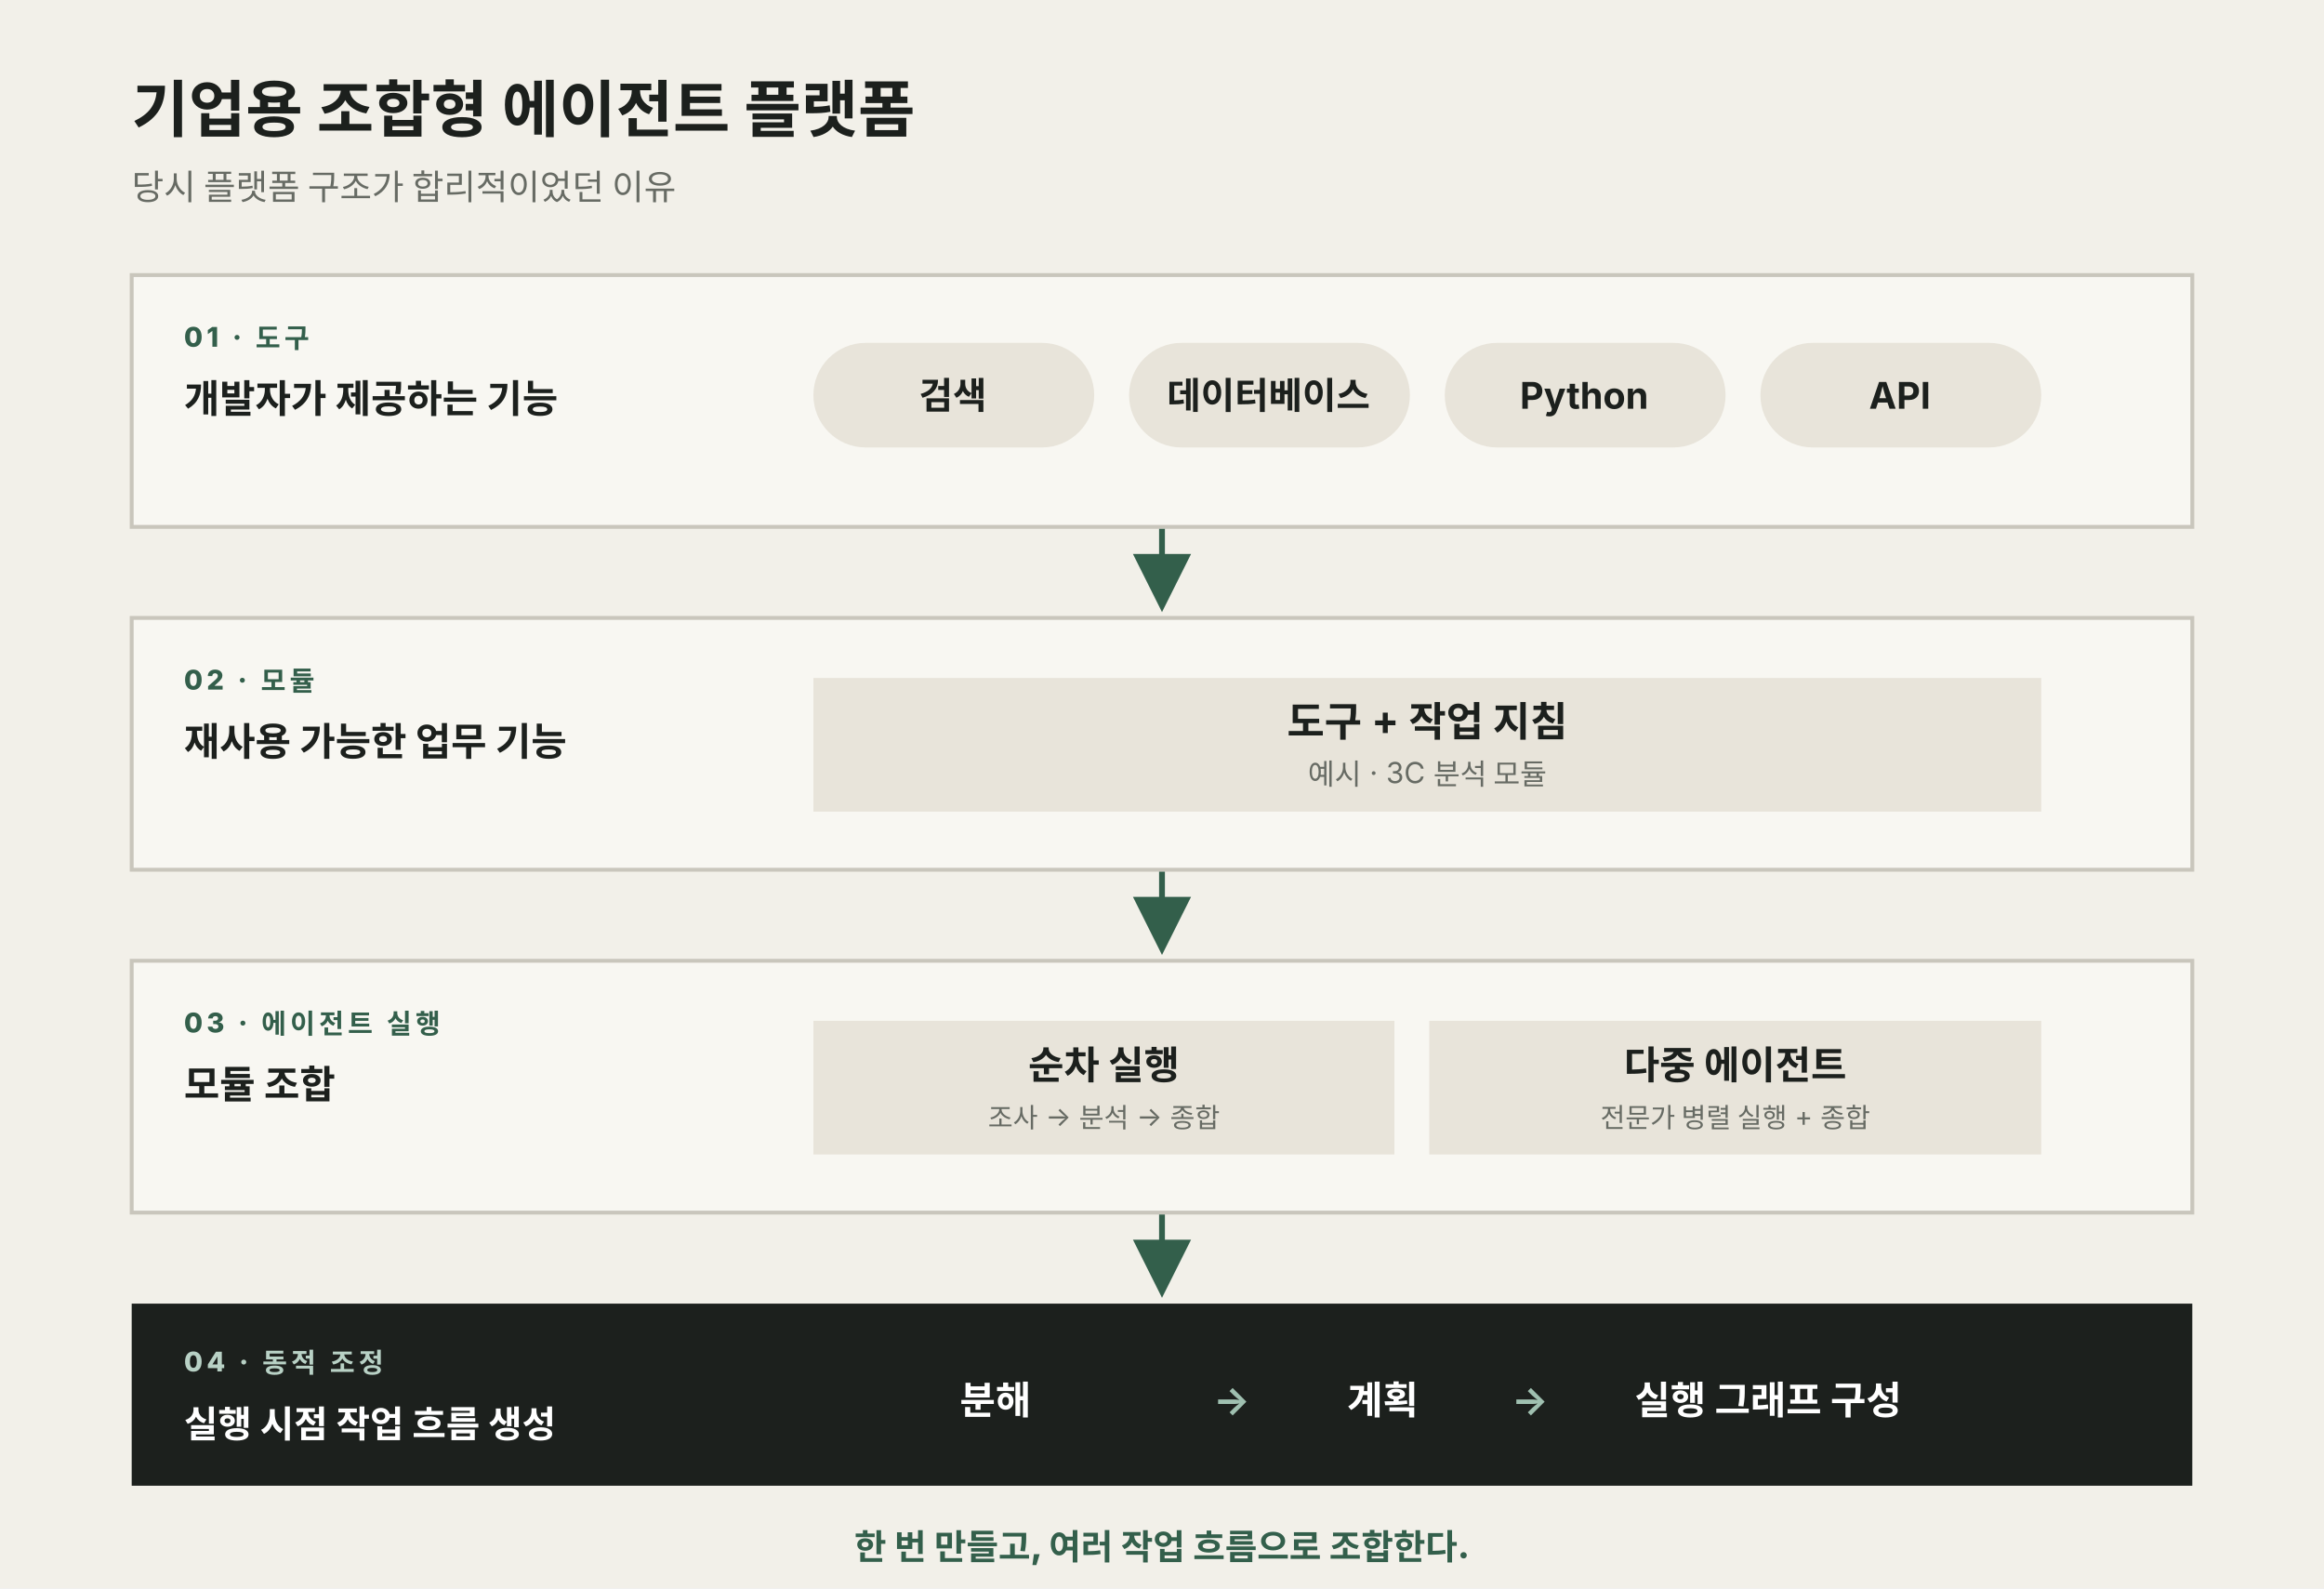
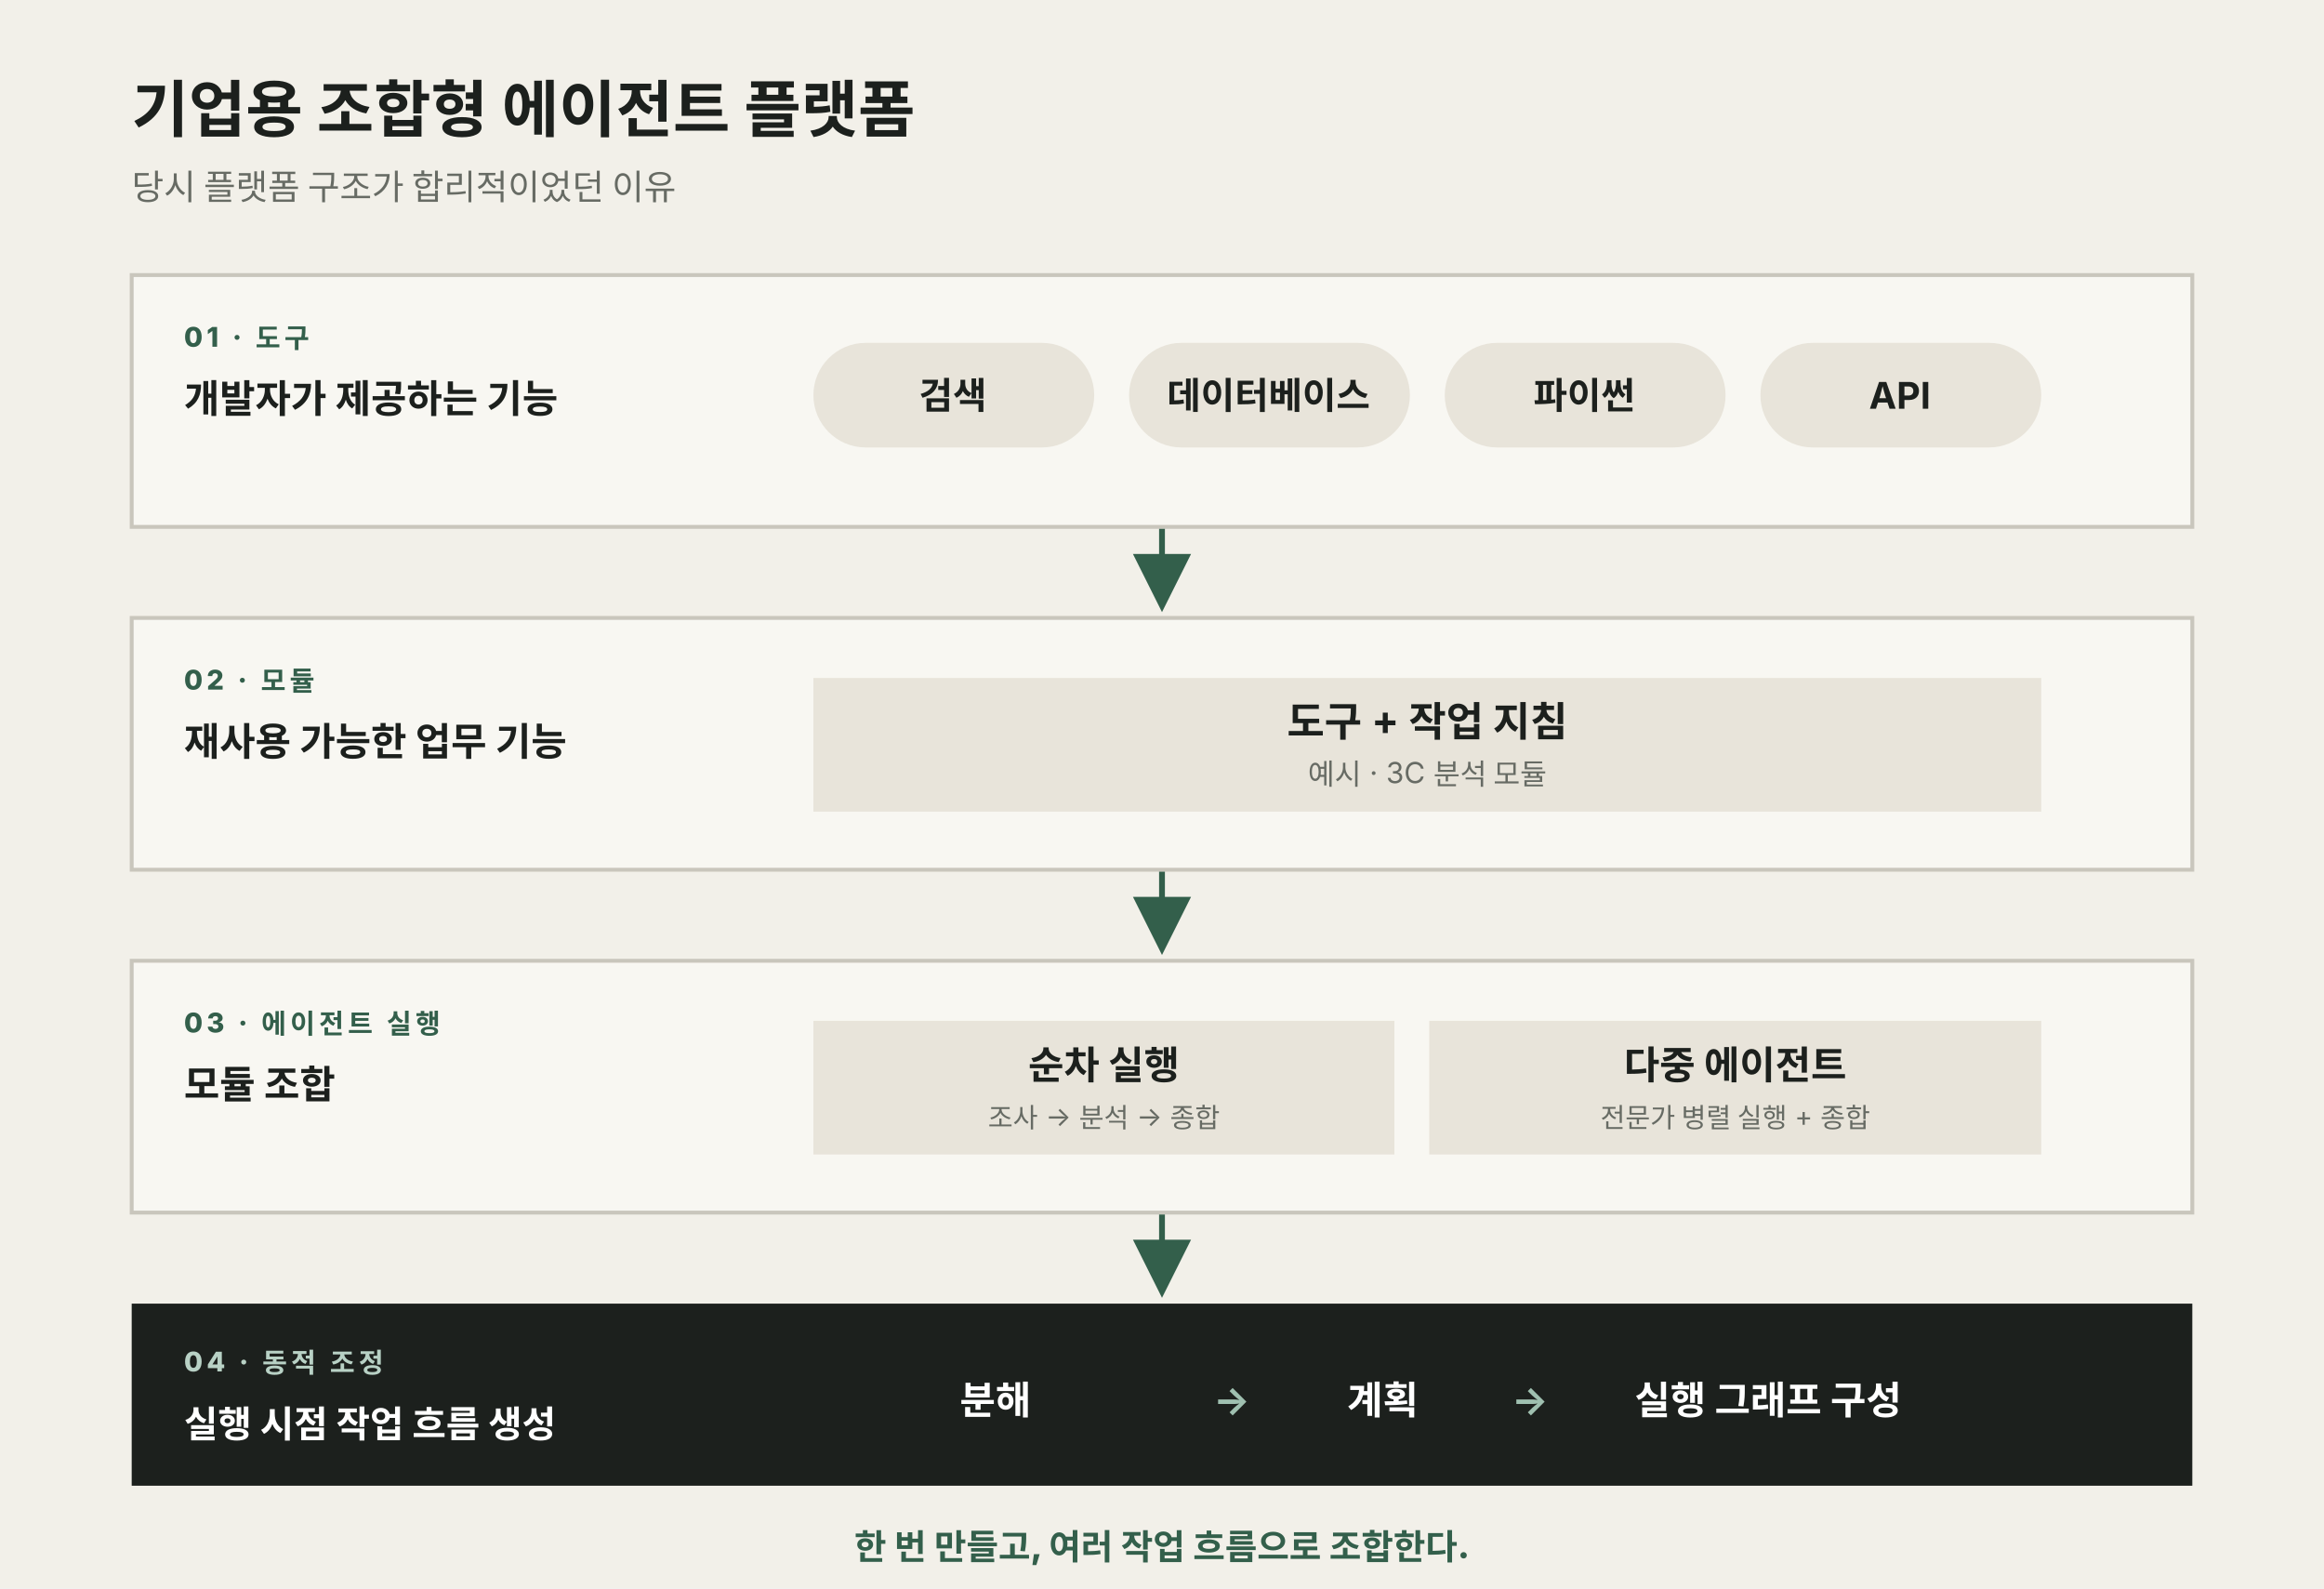
<svg xmlns="http://www.w3.org/2000/svg" viewBox="0 0 1200 820" role="img" aria-labelledby="title desc">
  <defs>
    <marker id="arrow" markerWidth="10" markerHeight="10" refX="8" refY="5" orient="auto">
      <path d="M0 0L10 5L0 10Z" fill="#335f4b" />
    </marker>
  </defs>
  <rect width="1200" height="820" fill="#f2f0e9" />
  <text x="68" y="68" fill="#1c201d" font-family="Inter,ui-sans-serif,system-ui,sans-serif" font-size="32" font-weight="700">기업용 조합형 에이전트 플랫폼</text>
  <text x="68" y="103" fill="#676b64" font-family="Inter,ui-sans-serif,system-ui,sans-serif" font-size="18">당시 플랫폼 구조가 합리적이었던 이유</text>
  <g font-family="Inter,ui-sans-serif,system-ui,sans-serif">
    <rect x="68" y="142" width="1064" height="130" fill="#f8f7f2" stroke="#c9c6bc" stroke-width="2" />
    <text x="95" y="179" fill="#335f4b" font-size="14" font-weight="800" letter-spacing="2">01 · 도구</text>
    <text x="95" y="213" fill="#1c201d" font-size="20" font-weight="700">개발자가 제공하는 기능</text>
    <g font-size="19" font-weight="650" text-anchor="middle" fill="#1c201d">
      <rect x="420" y="177" width="145" height="54" rx="27" fill="#e8e4da" />
      <text x="492" y="211">검색</text>
      <rect x="583" y="177" width="145" height="54" rx="27" fill="#e8e4da" />
      <text x="655" y="211">데이터베이스</text>
      <rect x="746" y="177" width="145" height="54" rx="27" fill="#e8e4da" />
-       <text x="818" y="211">Python</text>
+       <text x="818" y="211">파이썬</text>
      <rect x="909" y="177" width="145" height="54" rx="27" fill="#e8e4da" />
      <text x="981" y="211">API</text>
    </g>
    <path d="M600 273V310" stroke="#335f4b" stroke-width="3" marker-end="url(#arrow)" />
    <rect x="68" y="319" width="1064" height="130" fill="#f8f7f2" stroke="#c9c6bc" stroke-width="2" />
    <text x="95" y="356" fill="#335f4b" font-size="14" font-weight="800" letter-spacing="2">02 · 모듈</text>
    <text x="95" y="390" fill="#1c201d" font-size="20" font-weight="700">재사용 가능한 업무 기능</text>
    <rect x="420" y="350" width="634" height="69" fill="#e8e4da" />
    <text x="737" y="380" text-anchor="middle" fill="#1c201d" font-size="21" font-weight="750">도구 + 작업 지침</text>
    <text x="737" y="405" text-anchor="middle" fill="#676b64" font-size="15">예시 · 3C 분석 모듈</text>
    <path d="M600 450V487" stroke="#335f4b" stroke-width="3" marker-end="url(#arrow)" />
    <rect x="68" y="496" width="1064" height="130" fill="#f8f7f2" stroke="#c9c6bc" stroke-width="2" />
    <text x="95" y="533" fill="#335f4b" font-size="14" font-weight="800" letter-spacing="2">03 · 에이전트 실행</text>
    <text x="95" y="567" fill="#1c201d" font-size="20" font-weight="700">모듈 조합</text>
    <rect x="420" y="527" width="300" height="69" fill="#e8e4da" />
    <text x="570" y="557" text-anchor="middle" fill="#1c201d" font-size="20" font-weight="750">순차 실행</text>
    <text x="570" y="582" text-anchor="middle" fill="#676b64" font-size="14">조사 → 분석 → 종합</text>
    <rect x="738" y="527" width="316" height="69" fill="#e8e4da" />
    <text x="896" y="557" text-anchor="middle" fill="#1c201d" font-size="20" font-weight="750">다중 에이전트</text>
    <text x="896" y="582" text-anchor="middle" fill="#676b64" font-size="14">전문가 병렬 실행 + 종합</text>
    <path d="M600 627V664" stroke="#335f4b" stroke-width="3" marker-end="url(#arrow)" />
    <rect x="68" y="673" width="1064" height="94" fill="#1c201d" />
    <text x="95" y="708" fill="#b8d1c5" font-size="14" font-weight="800" letter-spacing="2">04 · 동적 조정</text>
    <text x="95" y="742" fill="#ffffff" font-size="19" font-weight="700">실행 시점 작업 흐름 생성</text>
    <g fill="#ffffff" font-size="20" font-weight="700" text-anchor="middle">
      <text x="514" y="730">분해</text>
      <text x="636" y="730" fill="#9fc0b0">→</text>
      <text x="714" y="730">계획</text>
      <text x="790" y="730" fill="#9fc0b0">→</text>
      <text x="913" y="730">실행 그래프 구성</text>
    </g>
  </g>
  <text x="600" y="805" text-anchor="middle" fill="#335f4b" font-family="Inter,ui-sans-serif,system-ui,sans-serif" font-size="18" font-weight="800">한 번 만들고, 여러 작업 흐름으로 조합한다.</text>
</svg>
